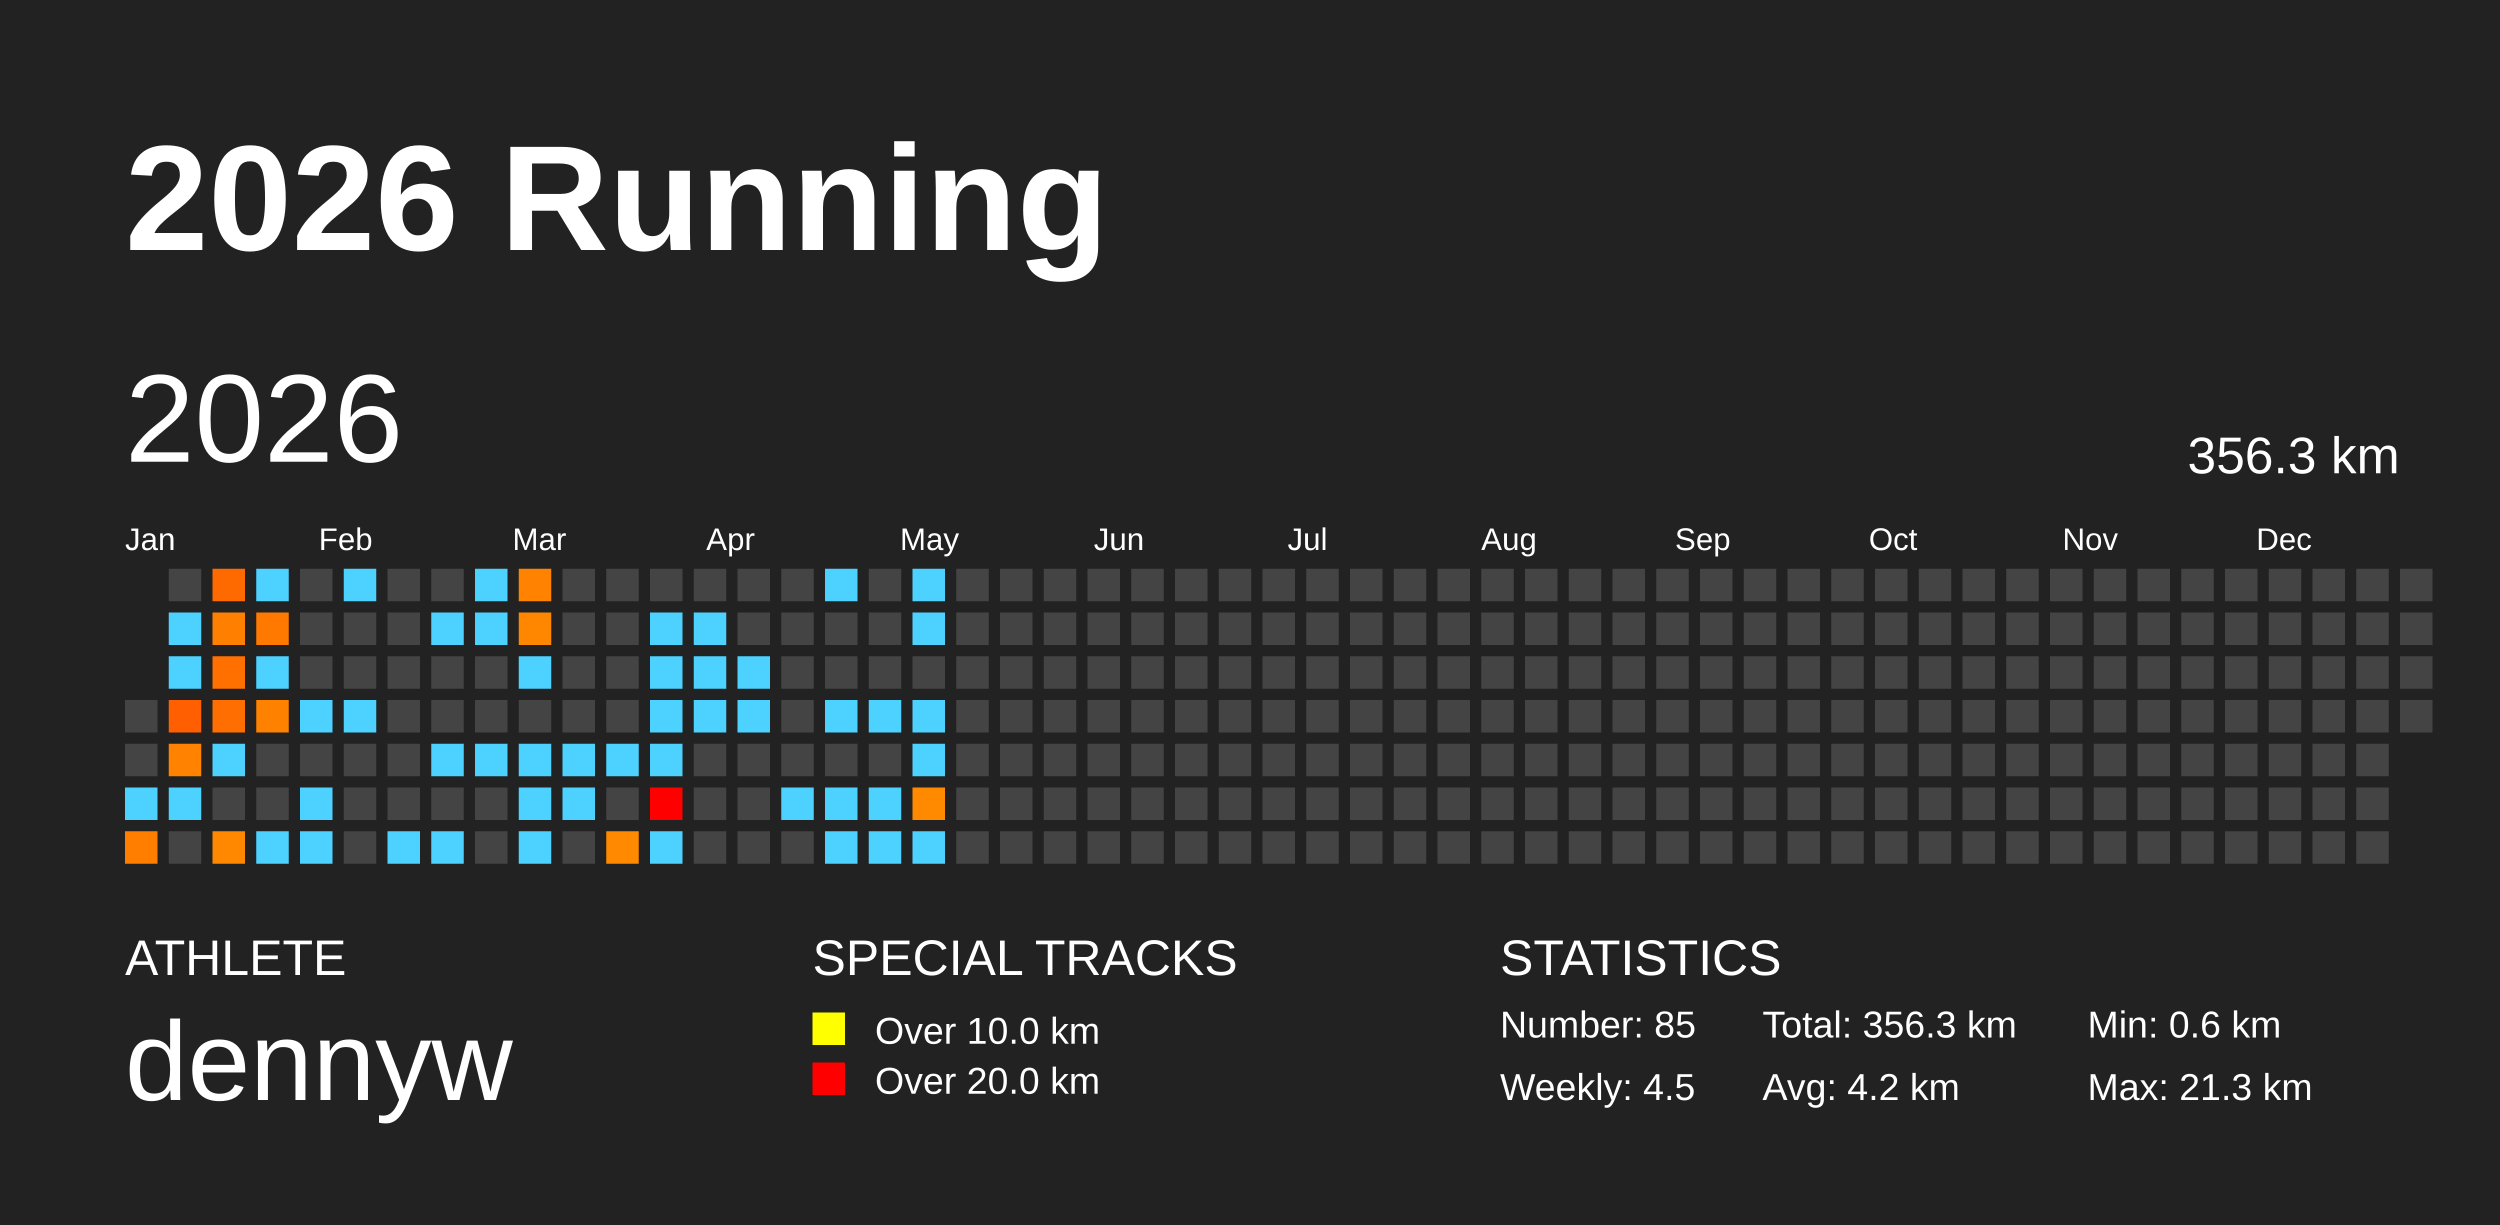
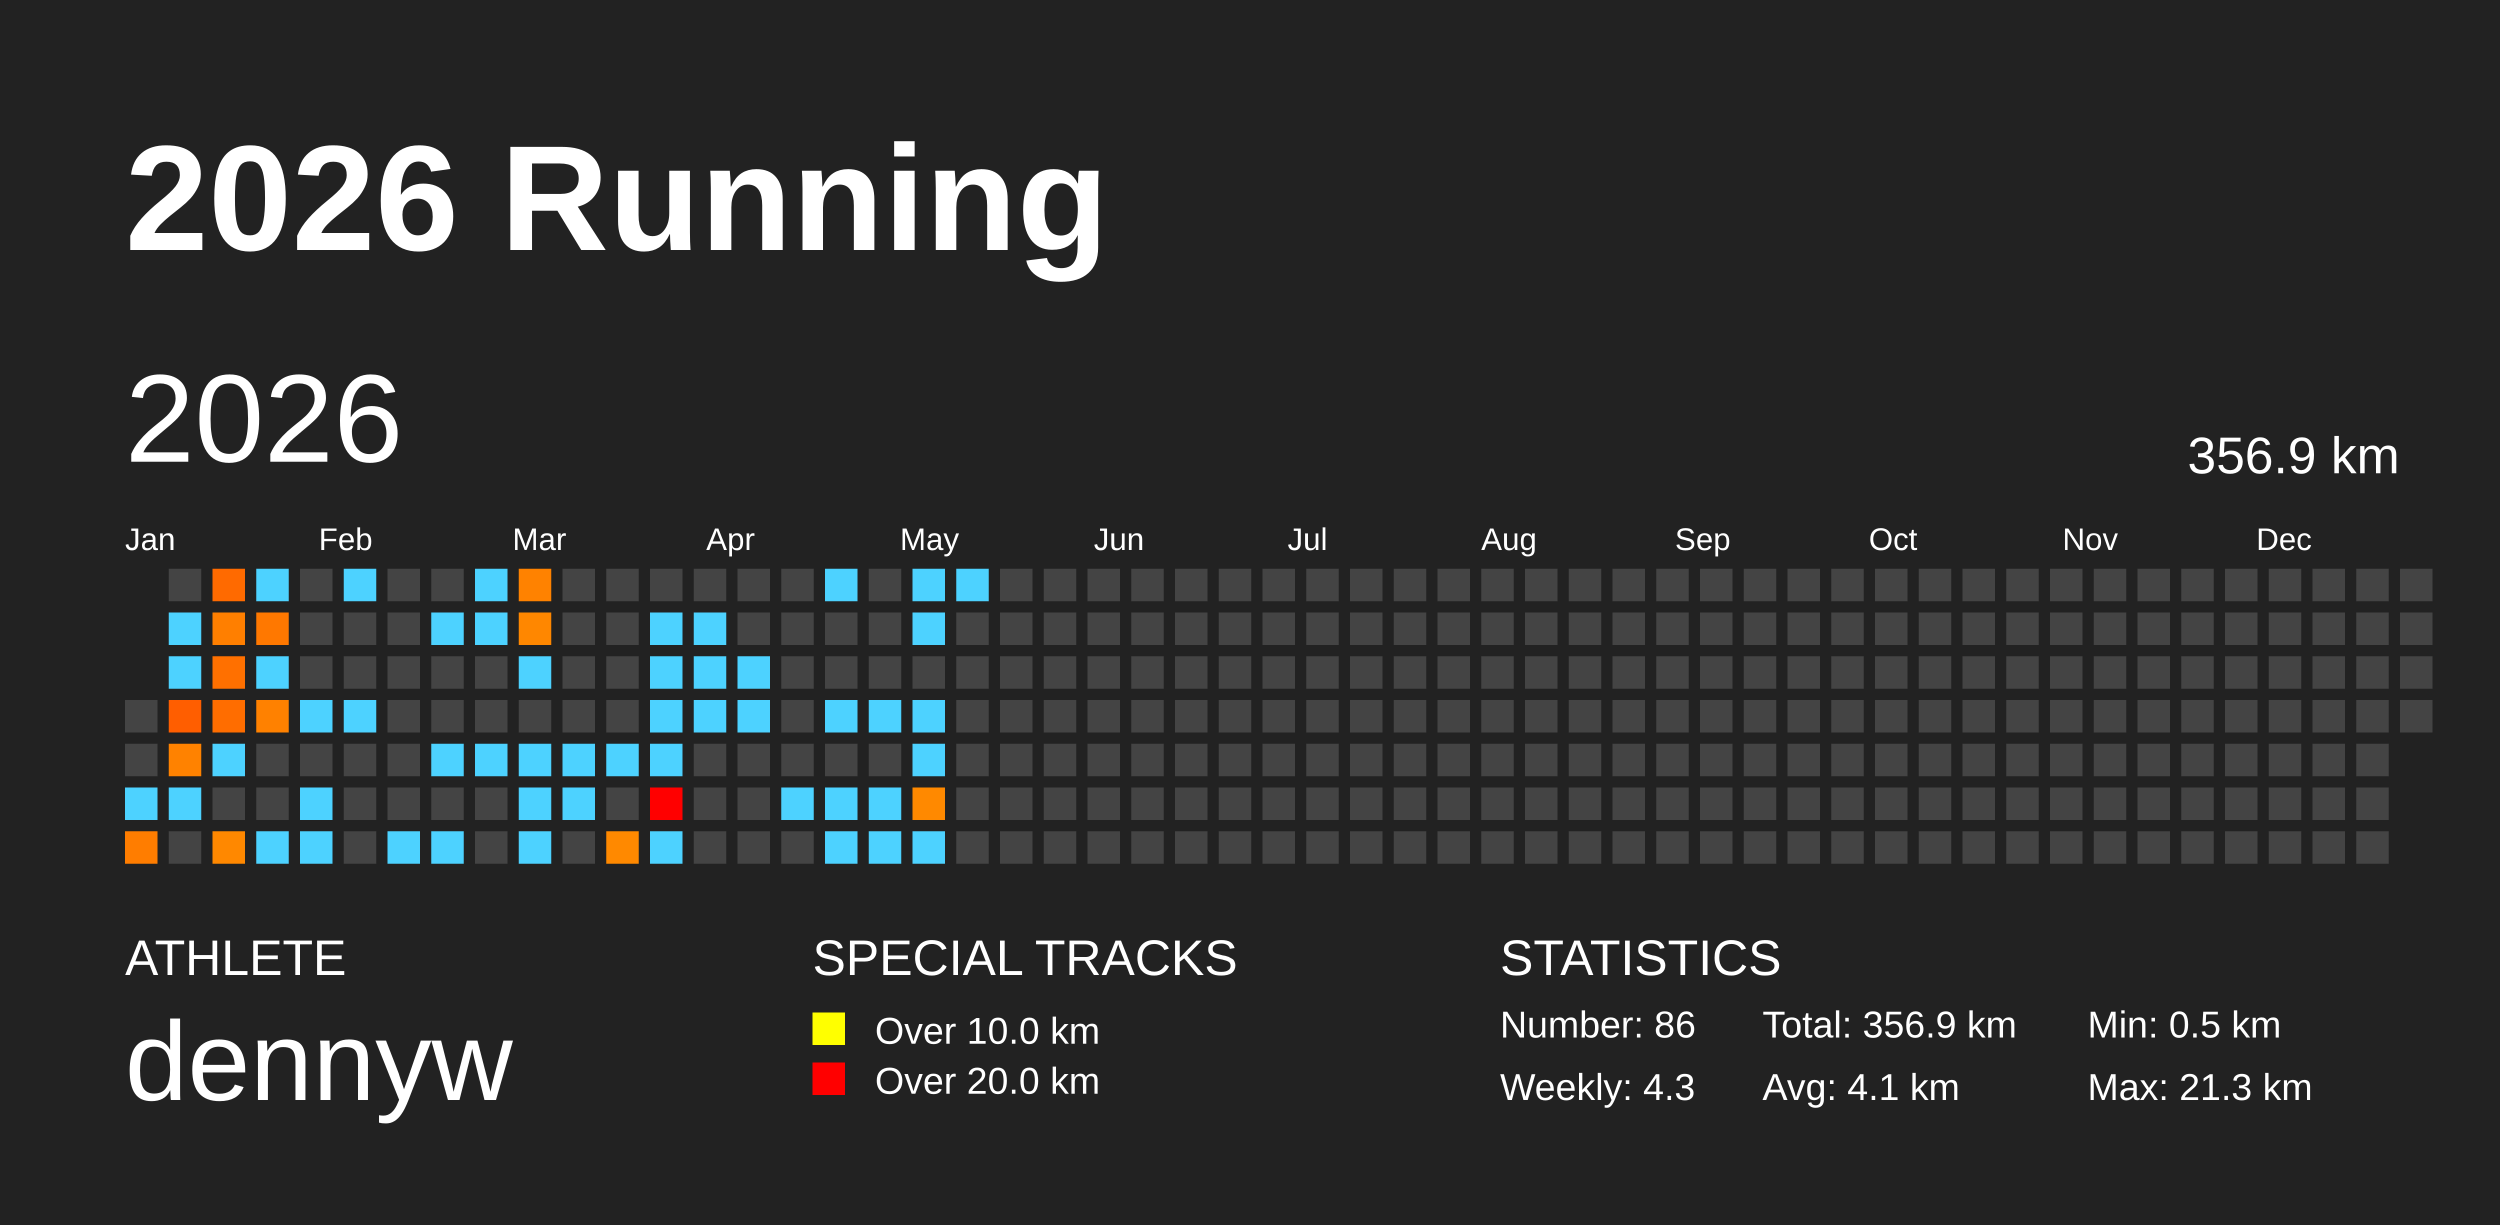
<svg xmlns="http://www.w3.org/2000/svg" baseProfile="full" height="98mm" version="1.1" viewBox="0,0,200,98" width="200mm">
  <defs />
  <rect fill="#222222" height="98" width="200" x="0" y="0" />
  <text fill="#FFFFFF" style="font-size:12px; font-family:Arial; font-weight:bold;" x="10" y="20">2026 Running</text>
  <text fill="#FFFFFF" style="font-size:4px; font-family:Arial" x="10" y="78">ATHLETE</text>
  <text fill="#FFFFFF" style="font-size:9px; font-family:Arial" x="10" y="88">dennyw</text>
  <text fill="#FFFFFF" style="font-size:4px; font-family:Arial" x="65" y="78">SPECIAL TRACKS</text>
  <rect fill="yellow" height="2.6" width="2.6" x="65" y="81" />
  <text fill="#FFFFFF" style="font-size:3px; font-family:Arial" x="70" y="83.5">Over 10.0 km</text>
  <rect fill="red" height="2.6" width="2.6" x="65" y="85" />
  <text fill="#FFFFFF" style="font-size:3px; font-family:Arial" x="70" y="87.5">Over 20.0 km</text>
  <text fill="#FFFFFF" style="font-size:4px; font-family:Arial" x="120" y="78">STATISTICS</text>
-   <text fill="#FFFFFF" style="font-size:3px; font-family:Arial" x="120" y="83">Number: 85</text>
-   <text fill="#FFFFFF" style="font-size:3px; font-family:Arial" x="120" y="88">Weekly: 4.5</text>
-   <text fill="#FFFFFF" style="font-size:3px; font-family:Arial" x="141" y="83">Total: 356.3 km</text>
-   <text fill="#FFFFFF" style="font-size:3px; font-family:Arial" x="141" y="88">Avg: 4.2 km</text>
-   <text fill="#FFFFFF" style="font-size:3px; font-family:Arial" x="167" y="83">Min: 0.6 km</text>
+   <text fill="#FFFFFF" style="font-size:3px; font-family:Arial" x="120" y="83">Number: 86</text>
+   <text fill="#FFFFFF" style="font-size:3px; font-family:Arial" x="120" y="88">Weekly: 4.3</text>
+   <text fill="#FFFFFF" style="font-size:3px; font-family:Arial" x="141" y="83">Total: 356.9 km</text>
+   <text fill="#FFFFFF" style="font-size:3px; font-family:Arial" x="141" y="88">Avg: 4.1 km</text>
+   <text fill="#FFFFFF" style="font-size:3px; font-family:Arial" x="167" y="83">Min: 0.5 km</text>
  <text fill="#FFFFFF" style="font-size:3px; font-family:Arial" x="167" y="88">Max: 21.3 km</text>
  <text dominant-baseline="hanging" fill="#FFFFFF" style="font-size:10.0px; font-family:Arial;" x="10" y="30">2026</text>
-   <text dominant-baseline="hanging" fill="#FFFFFF" style="font-size:4.125px; font-family:Arial;" x="175" y="35">356.3 km</text>
+   <text dominant-baseline="hanging" fill="#FFFFFF" style="font-size:4.125px; font-family:Arial;" x="175" y="35">356.9 km</text>
  <text fill="#FFFFFF" style="font-size:2.5px; font-family:Arial" x="10.0" y="44">Jan</text>
  <text fill="#FFFFFF" style="font-size:2.5px; font-family:Arial" x="25.5" y="44">Feb</text>
  <text fill="#FFFFFF" style="font-size:2.5px; font-family:Arial" x="41.0" y="44">Mar</text>
  <text fill="#FFFFFF" style="font-size:2.5px; font-family:Arial" x="56.5" y="44">Apr</text>
  <text fill="#FFFFFF" style="font-size:2.5px; font-family:Arial" x="72.0" y="44">May</text>
  <text fill="#FFFFFF" style="font-size:2.5px; font-family:Arial" x="87.5" y="44">Jun</text>
  <text fill="#FFFFFF" style="font-size:2.5px; font-family:Arial" x="103.0" y="44">Jul</text>
  <text fill="#FFFFFF" style="font-size:2.5px; font-family:Arial" x="118.5" y="44">Aug</text>
  <text fill="#FFFFFF" style="font-size:2.5px; font-family:Arial" x="134.0" y="44">Sep</text>
  <text fill="#FFFFFF" style="font-size:2.5px; font-family:Arial" x="149.5" y="44">Oct</text>
  <text fill="#FFFFFF" style="font-size:2.5px; font-family:Arial" x="165.0" y="44">Nov</text>
  <text fill="#FFFFFF" style="font-size:2.5px; font-family:Arial" x="180.5" y="44">Dec</text>
  <rect fill="#444444" height="2.6" width="2.6" x="10.0" y="56.0" />
  <rect fill="#444444" height="2.6" width="2.6" x="10.0" y="59.5" />
  <rect fill="#4dd2ff" height="2.6" width="2.6" x="10.0" y="63.0" />
-   <rect fill="#ff7e00" height="2.6" width="2.6" x="10.0" y="66.5" />
+   <rect fill="#ff7d00" height="2.6" width="2.6" x="10.0" y="66.5" />
  <rect fill="#444444" height="2.6" width="2.6" x="13.5" y="45.5" />
  <rect fill="#4dd2ff" height="2.6" width="2.6" x="13.5" y="49.0" />
  <rect fill="#4dd2ff" height="2.6" width="2.6" x="13.5" y="52.5" />
-   <rect fill="#ff5f00" height="2.6" width="2.6" x="13.5" y="56.0" />
-   <rect fill="#ff8300" height="2.6" width="2.6" x="13.5" y="59.5" />
+   <rect fill="#ff5e00" height="2.6" width="2.6" x="13.5" y="56.0" />
+   <rect fill="#ff8200" height="2.6" width="2.6" x="13.5" y="59.5" />
  <rect fill="#4dd2ff" height="2.6" width="2.6" x="13.5" y="63.0" />
  <rect fill="#444444" height="2.6" width="2.6" x="13.5" y="66.5" />
  <rect fill="#ff6a00" height="2.6" width="2.6" x="17.0" y="45.5" />
-   <rect fill="#ff8000" height="2.6" width="2.6" x="17.0" y="49.0" />
+   <rect fill="#ff7f00" height="2.6" width="2.6" x="17.0" y="49.0" />
  <rect fill="#ff7000" height="2.6" width="2.6" x="17.0" y="52.5" />
-   <rect fill="#ff6e00" height="2.6" width="2.6" x="17.0" y="56.0" />
+   <rect fill="#ff6d00" height="2.6" width="2.6" x="17.0" y="56.0" />
  <rect fill="#4dd2ff" height="2.6" width="2.6" x="17.0" y="59.5" />
  <rect fill="#444444" height="2.6" width="2.6" x="17.0" y="63.0" />
  <rect fill="#ff8800" height="2.6" width="2.6" x="17.0" y="66.5" />
  <rect fill="#4dd2ff" height="2.6" width="2.6" x="20.5" y="45.5" />
-   <rect fill="#ff7900" height="2.6" width="2.6" x="20.5" y="49.0" />
+   <rect fill="#ff7800" height="2.6" width="2.6" x="20.5" y="49.0" />
  <rect fill="#4dd2ff" height="2.6" width="2.6" x="20.5" y="52.5" />
  <rect fill="#ff8100" height="2.6" width="2.6" x="20.5" y="56.0" />
  <rect fill="#444444" height="2.6" width="2.6" x="20.5" y="59.5" />
  <rect fill="#444444" height="2.6" width="2.6" x="20.5" y="63.0" />
  <rect fill="#4dd2ff" height="2.6" width="2.6" x="20.5" y="66.5" />
  <rect fill="#444444" height="2.6" width="2.6" x="24.0" y="45.5" />
  <rect fill="#444444" height="2.6" width="2.6" x="24.0" y="49.0" />
  <rect fill="#444444" height="2.6" width="2.6" x="24.0" y="52.5" />
  <rect fill="#4dd2ff" height="2.6" width="2.6" x="24.0" y="56.0" />
  <rect fill="#444444" height="2.6" width="2.6" x="24.0" y="59.5" />
  <rect fill="#4dd2ff" height="2.6" width="2.6" x="24.0" y="63.0" />
  <rect fill="#4dd2ff" height="2.6" width="2.6" x="24.0" y="66.5" />
  <rect fill="#4dd2ff" height="2.6" width="2.6" x="27.5" y="45.5" />
  <rect fill="#444444" height="2.6" width="2.6" x="27.5" y="49.0" />
  <rect fill="#444444" height="2.6" width="2.6" x="27.5" y="52.5" />
  <rect fill="#4dd2ff" height="2.6" width="2.6" x="27.5" y="56.0" />
  <rect fill="#444444" height="2.6" width="2.6" x="27.5" y="59.5" />
  <rect fill="#444444" height="2.6" width="2.6" x="27.5" y="63.0" />
  <rect fill="#444444" height="2.6" width="2.6" x="27.5" y="66.5" />
  <rect fill="#444444" height="2.6" width="2.6" x="31.0" y="45.5" />
  <rect fill="#444444" height="2.6" width="2.6" x="31.0" y="49.0" />
  <rect fill="#444444" height="2.6" width="2.6" x="31.0" y="52.5" />
  <rect fill="#444444" height="2.6" width="2.6" x="31.0" y="56.0" />
  <rect fill="#444444" height="2.6" width="2.6" x="31.0" y="59.5" />
  <rect fill="#444444" height="2.6" width="2.6" x="31.0" y="63.0" />
  <rect fill="#4dd2ff" height="2.6" width="2.6" x="31.0" y="66.5" />
  <rect fill="#444444" height="2.6" width="2.6" x="34.5" y="45.5" />
  <rect fill="#4dd2ff" height="2.6" width="2.6" x="34.5" y="49.0" />
  <rect fill="#444444" height="2.6" width="2.6" x="34.5" y="52.5" />
  <rect fill="#444444" height="2.6" width="2.6" x="34.5" y="56.0" />
  <rect fill="#4dd2ff" height="2.6" width="2.6" x="34.5" y="59.5" />
  <rect fill="#444444" height="2.6" width="2.6" x="34.5" y="63.0" />
  <rect fill="#4dd2ff" height="2.6" width="2.6" x="34.5" y="66.5" />
  <rect fill="#4dd2ff" height="2.6" width="2.6" x="38.0" y="45.5" />
  <rect fill="#4dd2ff" height="2.6" width="2.6" x="38.0" y="49.0" />
  <rect fill="#444444" height="2.6" width="2.6" x="38.0" y="52.5" />
  <rect fill="#444444" height="2.6" width="2.6" x="38.0" y="56.0" />
  <rect fill="#4dd2ff" height="2.6" width="2.6" x="38.0" y="59.5" />
  <rect fill="#444444" height="2.6" width="2.6" x="38.0" y="63.0" />
  <rect fill="#444444" height="2.6" width="2.6" x="38.0" y="66.5" />
  <rect fill="#ff8200" height="2.6" width="2.6" x="41.5" y="45.5" />
  <rect fill="#ff8700" height="2.6" width="2.6" x="41.5" y="49.0" />
  <rect fill="#4dd2ff" height="2.6" width="2.6" x="41.5" y="52.5" />
  <rect fill="#444444" height="2.6" width="2.6" x="41.5" y="56.0" />
  <rect fill="#4dd2ff" height="2.6" width="2.6" x="41.5" y="59.5" />
  <rect fill="#4dd2ff" height="2.6" width="2.6" x="41.5" y="63.0" />
  <rect fill="#4dd2ff" height="2.6" width="2.6" x="41.5" y="66.5" />
  <rect fill="#444444" height="2.6" width="2.6" x="45.0" y="45.5" />
  <rect fill="#444444" height="2.6" width="2.6" x="45.0" y="49.0" />
  <rect fill="#444444" height="2.6" width="2.6" x="45.0" y="52.5" />
  <rect fill="#444444" height="2.6" width="2.6" x="45.0" y="56.0" />
  <rect fill="#4dd2ff" height="2.6" width="2.6" x="45.0" y="59.5" />
  <rect fill="#4dd2ff" height="2.6" width="2.6" x="45.0" y="63.0" />
  <rect fill="#444444" height="2.6" width="2.6" x="45.0" y="66.5" />
  <rect fill="#444444" height="2.6" width="2.6" x="48.5" y="45.5" />
  <rect fill="#444444" height="2.6" width="2.6" x="48.5" y="49.0" />
  <rect fill="#444444" height="2.6" width="2.6" x="48.5" y="52.5" />
  <rect fill="#444444" height="2.6" width="2.6" x="48.5" y="56.0" />
  <rect fill="#4dd2ff" height="2.6" width="2.6" x="48.5" y="59.5" />
  <rect fill="#444444" height="2.6" width="2.6" x="48.5" y="63.0" />
  <rect fill="#ff8900" height="2.6" width="2.6" x="48.5" y="66.5" />
  <rect fill="#444444" height="2.6" width="2.6" x="52.0" y="45.5" />
  <rect fill="#4dd2ff" height="2.6" width="2.6" x="52.0" y="49.0" />
  <rect fill="#4dd2ff" height="2.6" width="2.6" x="52.0" y="52.5" />
  <rect fill="#4dd2ff" height="2.6" width="2.6" x="52.0" y="56.0" />
  <rect fill="#4dd2ff" height="2.6" width="2.6" x="52.0" y="59.5" />
  <rect fill="red" height="2.6" width="2.6" x="52.0" y="63.0" />
  <rect fill="#4dd2ff" height="2.6" width="2.6" x="52.0" y="66.5" />
  <rect fill="#444444" height="2.6" width="2.6" x="55.5" y="45.5" />
  <rect fill="#4dd2ff" height="2.6" width="2.6" x="55.5" y="49.0" />
  <rect fill="#4dd2ff" height="2.6" width="2.6" x="55.5" y="52.5" />
  <rect fill="#4dd2ff" height="2.6" width="2.6" x="55.5" y="56.0" />
  <rect fill="#444444" height="2.6" width="2.6" x="55.5" y="59.5" />
  <rect fill="#444444" height="2.6" width="2.6" x="55.5" y="63.0" />
  <rect fill="#444444" height="2.6" width="2.6" x="55.5" y="66.5" />
  <rect fill="#444444" height="2.6" width="2.6" x="59.0" y="45.5" />
  <rect fill="#444444" height="2.6" width="2.6" x="59.0" y="49.0" />
  <rect fill="#4dd2ff" height="2.6" width="2.6" x="59.0" y="52.5" />
  <rect fill="#4dd2ff" height="2.6" width="2.6" x="59.0" y="56.0" />
  <rect fill="#444444" height="2.6" width="2.6" x="59.0" y="59.5" />
  <rect fill="#444444" height="2.6" width="2.6" x="59.0" y="63.0" />
  <rect fill="#444444" height="2.6" width="2.6" x="59.0" y="66.5" />
  <rect fill="#444444" height="2.6" width="2.6" x="62.5" y="45.5" />
  <rect fill="#444444" height="2.6" width="2.6" x="62.5" y="49.0" />
  <rect fill="#444444" height="2.6" width="2.6" x="62.5" y="52.5" />
  <rect fill="#444444" height="2.6" width="2.6" x="62.5" y="56.0" />
  <rect fill="#444444" height="2.6" width="2.6" x="62.5" y="59.5" />
  <rect fill="#4dd2ff" height="2.6" width="2.6" x="62.5" y="63.0" />
  <rect fill="#444444" height="2.6" width="2.6" x="62.5" y="66.5" />
  <rect fill="#4dd2ff" height="2.6" width="2.6" x="66.0" y="45.5" />
  <rect fill="#444444" height="2.6" width="2.6" x="66.0" y="49.0" />
  <rect fill="#444444" height="2.6" width="2.6" x="66.0" y="52.5" />
  <rect fill="#4dd2ff" height="2.6" width="2.6" x="66.0" y="56.0" />
  <rect fill="#444444" height="2.6" width="2.6" x="66.0" y="59.5" />
  <rect fill="#4dd2ff" height="2.6" width="2.6" x="66.0" y="63.0" />
  <rect fill="#4dd2ff" height="2.6" width="2.6" x="66.0" y="66.5" />
  <rect fill="#444444" height="2.6" width="2.6" x="69.5" y="45.5" />
  <rect fill="#444444" height="2.6" width="2.6" x="69.5" y="49.0" />
  <rect fill="#444444" height="2.6" width="2.6" x="69.5" y="52.5" />
  <rect fill="#4dd2ff" height="2.6" width="2.6" x="69.5" y="56.0" />
  <rect fill="#444444" height="2.6" width="2.6" x="69.5" y="59.5" />
  <rect fill="#4dd2ff" height="2.6" width="2.6" x="69.5" y="63.0" />
  <rect fill="#4dd2ff" height="2.6" width="2.6" x="69.5" y="66.5" />
  <rect fill="#4dd2ff" height="2.6" width="2.6" x="73.0" y="45.5" />
  <rect fill="#4dd2ff" height="2.6" width="2.6" x="73.0" y="49.0" />
  <rect fill="#444444" height="2.6" width="2.6" x="73.0" y="52.5" />
  <rect fill="#4dd2ff" height="2.6" width="2.6" x="73.0" y="56.0" />
  <rect fill="#4dd2ff" height="2.6" width="2.6" x="73.0" y="59.5" />
-   <rect fill="#ff8a00" height="2.6" width="2.6" x="73.0" y="63.0" />
+   <rect fill="#ff8900" height="2.6" width="2.6" x="73.0" y="63.0" />
  <rect fill="#4dd2ff" height="2.6" width="2.6" x="73.0" y="66.5" />
-   <rect fill="#444444" height="2.6" width="2.6" x="76.5" y="45.5" />
+   <rect fill="#4dd2ff" height="2.6" width="2.6" x="76.5" y="45.5" />
  <rect fill="#444444" height="2.6" width="2.6" x="76.5" y="49.0" />
  <rect fill="#444444" height="2.6" width="2.6" x="76.5" y="52.5" />
  <rect fill="#444444" height="2.6" width="2.6" x="76.5" y="56.0" />
  <rect fill="#444444" height="2.6" width="2.6" x="76.5" y="59.5" />
  <rect fill="#444444" height="2.6" width="2.6" x="76.5" y="63.0" />
  <rect fill="#444444" height="2.6" width="2.6" x="76.5" y="66.5" />
  <rect fill="#444444" height="2.6" width="2.6" x="80.0" y="45.5" />
  <rect fill="#444444" height="2.6" width="2.6" x="80.0" y="49.0" />
  <rect fill="#444444" height="2.6" width="2.6" x="80.0" y="52.5" />
  <rect fill="#444444" height="2.6" width="2.6" x="80.0" y="56.0" />
  <rect fill="#444444" height="2.6" width="2.6" x="80.0" y="59.5" />
  <rect fill="#444444" height="2.6" width="2.6" x="80.0" y="63.0" />
  <rect fill="#444444" height="2.6" width="2.6" x="80.0" y="66.5" />
  <rect fill="#444444" height="2.6" width="2.6" x="83.5" y="45.5" />
  <rect fill="#444444" height="2.6" width="2.6" x="83.5" y="49.0" />
  <rect fill="#444444" height="2.6" width="2.6" x="83.5" y="52.5" />
  <rect fill="#444444" height="2.6" width="2.6" x="83.5" y="56.0" />
  <rect fill="#444444" height="2.6" width="2.6" x="83.5" y="59.5" />
  <rect fill="#444444" height="2.6" width="2.6" x="83.5" y="63.0" />
  <rect fill="#444444" height="2.6" width="2.6" x="83.5" y="66.5" />
  <rect fill="#444444" height="2.6" width="2.6" x="87.0" y="45.5" />
  <rect fill="#444444" height="2.6" width="2.6" x="87.0" y="49.0" />
  <rect fill="#444444" height="2.6" width="2.6" x="87.0" y="52.5" />
  <rect fill="#444444" height="2.6" width="2.6" x="87.0" y="56.0" />
  <rect fill="#444444" height="2.6" width="2.6" x="87.0" y="59.5" />
  <rect fill="#444444" height="2.6" width="2.6" x="87.0" y="63.0" />
  <rect fill="#444444" height="2.6" width="2.6" x="87.0" y="66.5" />
  <rect fill="#444444" height="2.6" width="2.6" x="90.5" y="45.5" />
  <rect fill="#444444" height="2.6" width="2.6" x="90.5" y="49.0" />
  <rect fill="#444444" height="2.6" width="2.6" x="90.5" y="52.5" />
  <rect fill="#444444" height="2.6" width="2.6" x="90.5" y="56.0" />
  <rect fill="#444444" height="2.6" width="2.6" x="90.5" y="59.5" />
  <rect fill="#444444" height="2.6" width="2.6" x="90.5" y="63.0" />
  <rect fill="#444444" height="2.6" width="2.6" x="90.5" y="66.5" />
  <rect fill="#444444" height="2.6" width="2.6" x="94.0" y="45.5" />
  <rect fill="#444444" height="2.6" width="2.6" x="94.0" y="49.0" />
  <rect fill="#444444" height="2.6" width="2.6" x="94.0" y="52.5" />
  <rect fill="#444444" height="2.6" width="2.6" x="94.0" y="56.0" />
  <rect fill="#444444" height="2.6" width="2.6" x="94.0" y="59.5" />
  <rect fill="#444444" height="2.6" width="2.6" x="94.0" y="63.0" />
  <rect fill="#444444" height="2.6" width="2.6" x="94.0" y="66.5" />
  <rect fill="#444444" height="2.6" width="2.6" x="97.5" y="45.5" />
  <rect fill="#444444" height="2.6" width="2.6" x="97.5" y="49.0" />
  <rect fill="#444444" height="2.6" width="2.6" x="97.5" y="52.5" />
  <rect fill="#444444" height="2.6" width="2.6" x="97.5" y="56.0" />
  <rect fill="#444444" height="2.6" width="2.6" x="97.5" y="59.5" />
  <rect fill="#444444" height="2.6" width="2.6" x="97.5" y="63.0" />
  <rect fill="#444444" height="2.6" width="2.6" x="97.5" y="66.5" />
  <rect fill="#444444" height="2.6" width="2.6" x="101.0" y="45.5" />
  <rect fill="#444444" height="2.6" width="2.6" x="101.0" y="49.0" />
  <rect fill="#444444" height="2.6" width="2.6" x="101.0" y="52.5" />
  <rect fill="#444444" height="2.6" width="2.6" x="101.0" y="56.0" />
  <rect fill="#444444" height="2.6" width="2.6" x="101.0" y="59.5" />
  <rect fill="#444444" height="2.6" width="2.6" x="101.0" y="63.0" />
  <rect fill="#444444" height="2.6" width="2.6" x="101.0" y="66.5" />
  <rect fill="#444444" height="2.6" width="2.6" x="104.5" y="45.5" />
  <rect fill="#444444" height="2.6" width="2.6" x="104.5" y="49.0" />
  <rect fill="#444444" height="2.6" width="2.6" x="104.5" y="52.5" />
  <rect fill="#444444" height="2.6" width="2.6" x="104.5" y="56.0" />
  <rect fill="#444444" height="2.6" width="2.6" x="104.5" y="59.5" />
  <rect fill="#444444" height="2.6" width="2.6" x="104.5" y="63.0" />
  <rect fill="#444444" height="2.6" width="2.6" x="104.5" y="66.5" />
  <rect fill="#444444" height="2.6" width="2.6" x="108.0" y="45.5" />
  <rect fill="#444444" height="2.6" width="2.6" x="108.0" y="49.0" />
  <rect fill="#444444" height="2.6" width="2.6" x="108.0" y="52.5" />
  <rect fill="#444444" height="2.6" width="2.6" x="108.0" y="56.0" />
  <rect fill="#444444" height="2.6" width="2.6" x="108.0" y="59.5" />
  <rect fill="#444444" height="2.6" width="2.6" x="108.0" y="63.0" />
  <rect fill="#444444" height="2.6" width="2.6" x="108.0" y="66.5" />
  <rect fill="#444444" height="2.6" width="2.6" x="111.5" y="45.5" />
  <rect fill="#444444" height="2.6" width="2.6" x="111.5" y="49.0" />
  <rect fill="#444444" height="2.6" width="2.6" x="111.5" y="52.5" />
  <rect fill="#444444" height="2.6" width="2.6" x="111.5" y="56.0" />
  <rect fill="#444444" height="2.6" width="2.6" x="111.5" y="59.5" />
  <rect fill="#444444" height="2.6" width="2.6" x="111.5" y="63.0" />
  <rect fill="#444444" height="2.6" width="2.6" x="111.5" y="66.5" />
  <rect fill="#444444" height="2.6" width="2.6" x="115.0" y="45.5" />
  <rect fill="#444444" height="2.6" width="2.6" x="115.0" y="49.0" />
  <rect fill="#444444" height="2.6" width="2.6" x="115.0" y="52.5" />
  <rect fill="#444444" height="2.6" width="2.6" x="115.0" y="56.0" />
  <rect fill="#444444" height="2.6" width="2.6" x="115.0" y="59.5" />
  <rect fill="#444444" height="2.6" width="2.6" x="115.0" y="63.0" />
  <rect fill="#444444" height="2.6" width="2.6" x="115.0" y="66.5" />
  <rect fill="#444444" height="2.6" width="2.6" x="118.5" y="45.5" />
  <rect fill="#444444" height="2.6" width="2.6" x="118.5" y="49.0" />
  <rect fill="#444444" height="2.6" width="2.6" x="118.5" y="52.5" />
  <rect fill="#444444" height="2.6" width="2.6" x="118.5" y="56.0" />
  <rect fill="#444444" height="2.6" width="2.6" x="118.5" y="59.5" />
  <rect fill="#444444" height="2.6" width="2.6" x="118.5" y="63.0" />
  <rect fill="#444444" height="2.6" width="2.6" x="118.5" y="66.5" />
  <rect fill="#444444" height="2.6" width="2.6" x="122.0" y="45.5" />
  <rect fill="#444444" height="2.6" width="2.6" x="122.0" y="49.0" />
  <rect fill="#444444" height="2.6" width="2.6" x="122.0" y="52.5" />
  <rect fill="#444444" height="2.6" width="2.6" x="122.0" y="56.0" />
  <rect fill="#444444" height="2.6" width="2.6" x="122.0" y="59.5" />
  <rect fill="#444444" height="2.6" width="2.6" x="122.0" y="63.0" />
  <rect fill="#444444" height="2.6" width="2.6" x="122.0" y="66.5" />
  <rect fill="#444444" height="2.6" width="2.6" x="125.5" y="45.5" />
  <rect fill="#444444" height="2.6" width="2.6" x="125.5" y="49.0" />
  <rect fill="#444444" height="2.6" width="2.6" x="125.5" y="52.5" />
  <rect fill="#444444" height="2.6" width="2.6" x="125.5" y="56.0" />
  <rect fill="#444444" height="2.6" width="2.6" x="125.5" y="59.5" />
  <rect fill="#444444" height="2.6" width="2.6" x="125.5" y="63.0" />
  <rect fill="#444444" height="2.6" width="2.6" x="125.5" y="66.5" />
  <rect fill="#444444" height="2.6" width="2.6" x="129.0" y="45.5" />
  <rect fill="#444444" height="2.6" width="2.6" x="129.0" y="49.0" />
  <rect fill="#444444" height="2.6" width="2.6" x="129.0" y="52.5" />
  <rect fill="#444444" height="2.6" width="2.6" x="129.0" y="56.0" />
  <rect fill="#444444" height="2.6" width="2.6" x="129.0" y="59.5" />
  <rect fill="#444444" height="2.6" width="2.6" x="129.0" y="63.0" />
  <rect fill="#444444" height="2.6" width="2.6" x="129.0" y="66.5" />
  <rect fill="#444444" height="2.6" width="2.6" x="132.5" y="45.5" />
  <rect fill="#444444" height="2.6" width="2.6" x="132.5" y="49.0" />
  <rect fill="#444444" height="2.6" width="2.6" x="132.5" y="52.5" />
  <rect fill="#444444" height="2.6" width="2.6" x="132.5" y="56.0" />
  <rect fill="#444444" height="2.6" width="2.6" x="132.5" y="59.5" />
  <rect fill="#444444" height="2.6" width="2.6" x="132.5" y="63.0" />
  <rect fill="#444444" height="2.6" width="2.6" x="132.5" y="66.5" />
  <rect fill="#444444" height="2.6" width="2.6" x="136.0" y="45.5" />
  <rect fill="#444444" height="2.6" width="2.6" x="136.0" y="49.0" />
  <rect fill="#444444" height="2.6" width="2.6" x="136.0" y="52.5" />
  <rect fill="#444444" height="2.6" width="2.6" x="136.0" y="56.0" />
  <rect fill="#444444" height="2.6" width="2.6" x="136.0" y="59.5" />
  <rect fill="#444444" height="2.6" width="2.6" x="136.0" y="63.0" />
  <rect fill="#444444" height="2.6" width="2.6" x="136.0" y="66.5" />
  <rect fill="#444444" height="2.6" width="2.6" x="139.5" y="45.5" />
  <rect fill="#444444" height="2.6" width="2.6" x="139.5" y="49.0" />
  <rect fill="#444444" height="2.6" width="2.6" x="139.5" y="52.5" />
  <rect fill="#444444" height="2.6" width="2.6" x="139.5" y="56.0" />
  <rect fill="#444444" height="2.6" width="2.6" x="139.5" y="59.5" />
  <rect fill="#444444" height="2.6" width="2.6" x="139.5" y="63.0" />
  <rect fill="#444444" height="2.6" width="2.6" x="139.5" y="66.5" />
  <rect fill="#444444" height="2.6" width="2.6" x="143.0" y="45.5" />
  <rect fill="#444444" height="2.6" width="2.6" x="143.0" y="49.0" />
  <rect fill="#444444" height="2.6" width="2.6" x="143.0" y="52.5" />
  <rect fill="#444444" height="2.6" width="2.6" x="143.0" y="56.0" />
  <rect fill="#444444" height="2.6" width="2.6" x="143.0" y="59.5" />
  <rect fill="#444444" height="2.6" width="2.6" x="143.0" y="63.0" />
  <rect fill="#444444" height="2.6" width="2.6" x="143.0" y="66.5" />
  <rect fill="#444444" height="2.6" width="2.6" x="146.5" y="45.5" />
  <rect fill="#444444" height="2.6" width="2.6" x="146.5" y="49.0" />
  <rect fill="#444444" height="2.6" width="2.6" x="146.5" y="52.5" />
  <rect fill="#444444" height="2.6" width="2.6" x="146.5" y="56.0" />
  <rect fill="#444444" height="2.6" width="2.6" x="146.5" y="59.5" />
  <rect fill="#444444" height="2.6" width="2.6" x="146.5" y="63.0" />
  <rect fill="#444444" height="2.6" width="2.6" x="146.5" y="66.5" />
  <rect fill="#444444" height="2.6" width="2.6" x="150.0" y="45.5" />
  <rect fill="#444444" height="2.6" width="2.6" x="150.0" y="49.0" />
  <rect fill="#444444" height="2.6" width="2.6" x="150.0" y="52.5" />
  <rect fill="#444444" height="2.6" width="2.6" x="150.0" y="56.0" />
  <rect fill="#444444" height="2.6" width="2.6" x="150.0" y="59.5" />
  <rect fill="#444444" height="2.6" width="2.6" x="150.0" y="63.0" />
  <rect fill="#444444" height="2.6" width="2.6" x="150.0" y="66.5" />
  <rect fill="#444444" height="2.6" width="2.6" x="153.5" y="45.5" />
  <rect fill="#444444" height="2.6" width="2.6" x="153.5" y="49.0" />
  <rect fill="#444444" height="2.6" width="2.6" x="153.5" y="52.5" />
  <rect fill="#444444" height="2.6" width="2.6" x="153.5" y="56.0" />
  <rect fill="#444444" height="2.6" width="2.6" x="153.5" y="59.5" />
  <rect fill="#444444" height="2.6" width="2.6" x="153.5" y="63.0" />
  <rect fill="#444444" height="2.6" width="2.6" x="153.5" y="66.5" />
  <rect fill="#444444" height="2.6" width="2.6" x="157.0" y="45.5" />
  <rect fill="#444444" height="2.6" width="2.6" x="157.0" y="49.0" />
  <rect fill="#444444" height="2.6" width="2.6" x="157.0" y="52.5" />
  <rect fill="#444444" height="2.6" width="2.6" x="157.0" y="56.0" />
  <rect fill="#444444" height="2.6" width="2.6" x="157.0" y="59.5" />
  <rect fill="#444444" height="2.6" width="2.6" x="157.0" y="63.0" />
  <rect fill="#444444" height="2.6" width="2.6" x="157.0" y="66.5" />
  <rect fill="#444444" height="2.6" width="2.6" x="160.5" y="45.5" />
  <rect fill="#444444" height="2.6" width="2.6" x="160.5" y="49.0" />
  <rect fill="#444444" height="2.6" width="2.6" x="160.5" y="52.5" />
  <rect fill="#444444" height="2.6" width="2.6" x="160.5" y="56.0" />
  <rect fill="#444444" height="2.6" width="2.6" x="160.5" y="59.5" />
  <rect fill="#444444" height="2.6" width="2.6" x="160.5" y="63.0" />
  <rect fill="#444444" height="2.6" width="2.6" x="160.5" y="66.5" />
  <rect fill="#444444" height="2.6" width="2.6" x="164.0" y="45.5" />
  <rect fill="#444444" height="2.6" width="2.6" x="164.0" y="49.0" />
  <rect fill="#444444" height="2.6" width="2.6" x="164.0" y="52.5" />
  <rect fill="#444444" height="2.6" width="2.6" x="164.0" y="56.0" />
  <rect fill="#444444" height="2.6" width="2.6" x="164.0" y="59.5" />
  <rect fill="#444444" height="2.6" width="2.6" x="164.0" y="63.0" />
  <rect fill="#444444" height="2.6" width="2.6" x="164.0" y="66.5" />
  <rect fill="#444444" height="2.6" width="2.6" x="167.5" y="45.5" />
  <rect fill="#444444" height="2.6" width="2.6" x="167.5" y="49.0" />
  <rect fill="#444444" height="2.6" width="2.6" x="167.5" y="52.5" />
  <rect fill="#444444" height="2.6" width="2.6" x="167.5" y="56.0" />
  <rect fill="#444444" height="2.6" width="2.6" x="167.5" y="59.5" />
  <rect fill="#444444" height="2.6" width="2.6" x="167.5" y="63.0" />
  <rect fill="#444444" height="2.6" width="2.6" x="167.5" y="66.5" />
  <rect fill="#444444" height="2.6" width="2.6" x="171.0" y="45.5" />
  <rect fill="#444444" height="2.6" width="2.6" x="171.0" y="49.0" />
  <rect fill="#444444" height="2.6" width="2.6" x="171.0" y="52.5" />
  <rect fill="#444444" height="2.6" width="2.6" x="171.0" y="56.0" />
  <rect fill="#444444" height="2.6" width="2.6" x="171.0" y="59.5" />
  <rect fill="#444444" height="2.6" width="2.6" x="171.0" y="63.0" />
  <rect fill="#444444" height="2.6" width="2.6" x="171.0" y="66.5" />
  <rect fill="#444444" height="2.6" width="2.6" x="174.5" y="45.5" />
  <rect fill="#444444" height="2.6" width="2.6" x="174.5" y="49.0" />
  <rect fill="#444444" height="2.6" width="2.6" x="174.5" y="52.5" />
  <rect fill="#444444" height="2.6" width="2.6" x="174.5" y="56.0" />
  <rect fill="#444444" height="2.6" width="2.6" x="174.5" y="59.5" />
  <rect fill="#444444" height="2.6" width="2.6" x="174.5" y="63.0" />
  <rect fill="#444444" height="2.6" width="2.6" x="174.5" y="66.5" />
  <rect fill="#444444" height="2.6" width="2.6" x="178.0" y="45.5" />
  <rect fill="#444444" height="2.6" width="2.6" x="178.0" y="49.0" />
  <rect fill="#444444" height="2.6" width="2.6" x="178.0" y="52.5" />
  <rect fill="#444444" height="2.6" width="2.6" x="178.0" y="56.0" />
  <rect fill="#444444" height="2.6" width="2.6" x="178.0" y="59.5" />
  <rect fill="#444444" height="2.6" width="2.6" x="178.0" y="63.0" />
  <rect fill="#444444" height="2.6" width="2.6" x="178.0" y="66.5" />
  <rect fill="#444444" height="2.6" width="2.6" x="181.5" y="45.5" />
  <rect fill="#444444" height="2.6" width="2.6" x="181.5" y="49.0" />
  <rect fill="#444444" height="2.6" width="2.6" x="181.5" y="52.5" />
  <rect fill="#444444" height="2.6" width="2.6" x="181.5" y="56.0" />
  <rect fill="#444444" height="2.6" width="2.6" x="181.5" y="59.5" />
  <rect fill="#444444" height="2.6" width="2.6" x="181.5" y="63.0" />
  <rect fill="#444444" height="2.6" width="2.6" x="181.5" y="66.5" />
  <rect fill="#444444" height="2.6" width="2.6" x="185.0" y="45.5" />
  <rect fill="#444444" height="2.6" width="2.6" x="185.0" y="49.0" />
  <rect fill="#444444" height="2.6" width="2.6" x="185.0" y="52.5" />
  <rect fill="#444444" height="2.6" width="2.6" x="185.0" y="56.0" />
  <rect fill="#444444" height="2.6" width="2.6" x="185.0" y="59.5" />
  <rect fill="#444444" height="2.6" width="2.6" x="185.0" y="63.0" />
  <rect fill="#444444" height="2.6" width="2.6" x="185.0" y="66.5" />
  <rect fill="#444444" height="2.6" width="2.6" x="188.5" y="45.5" />
  <rect fill="#444444" height="2.6" width="2.6" x="188.5" y="49.0" />
  <rect fill="#444444" height="2.6" width="2.6" x="188.5" y="52.5" />
  <rect fill="#444444" height="2.6" width="2.6" x="188.5" y="56.0" />
  <rect fill="#444444" height="2.6" width="2.6" x="188.5" y="59.5" />
  <rect fill="#444444" height="2.6" width="2.6" x="188.5" y="63.0" />
  <rect fill="#444444" height="2.6" width="2.6" x="188.5" y="66.5" />
  <rect fill="#444444" height="2.6" width="2.6" x="192.0" y="45.5" />
  <rect fill="#444444" height="2.6" width="2.6" x="192.0" y="49.0" />
  <rect fill="#444444" height="2.6" width="2.6" x="192.0" y="52.5" />
  <rect fill="#444444" height="2.6" width="2.6" x="192.0" y="56.0" />
</svg>
